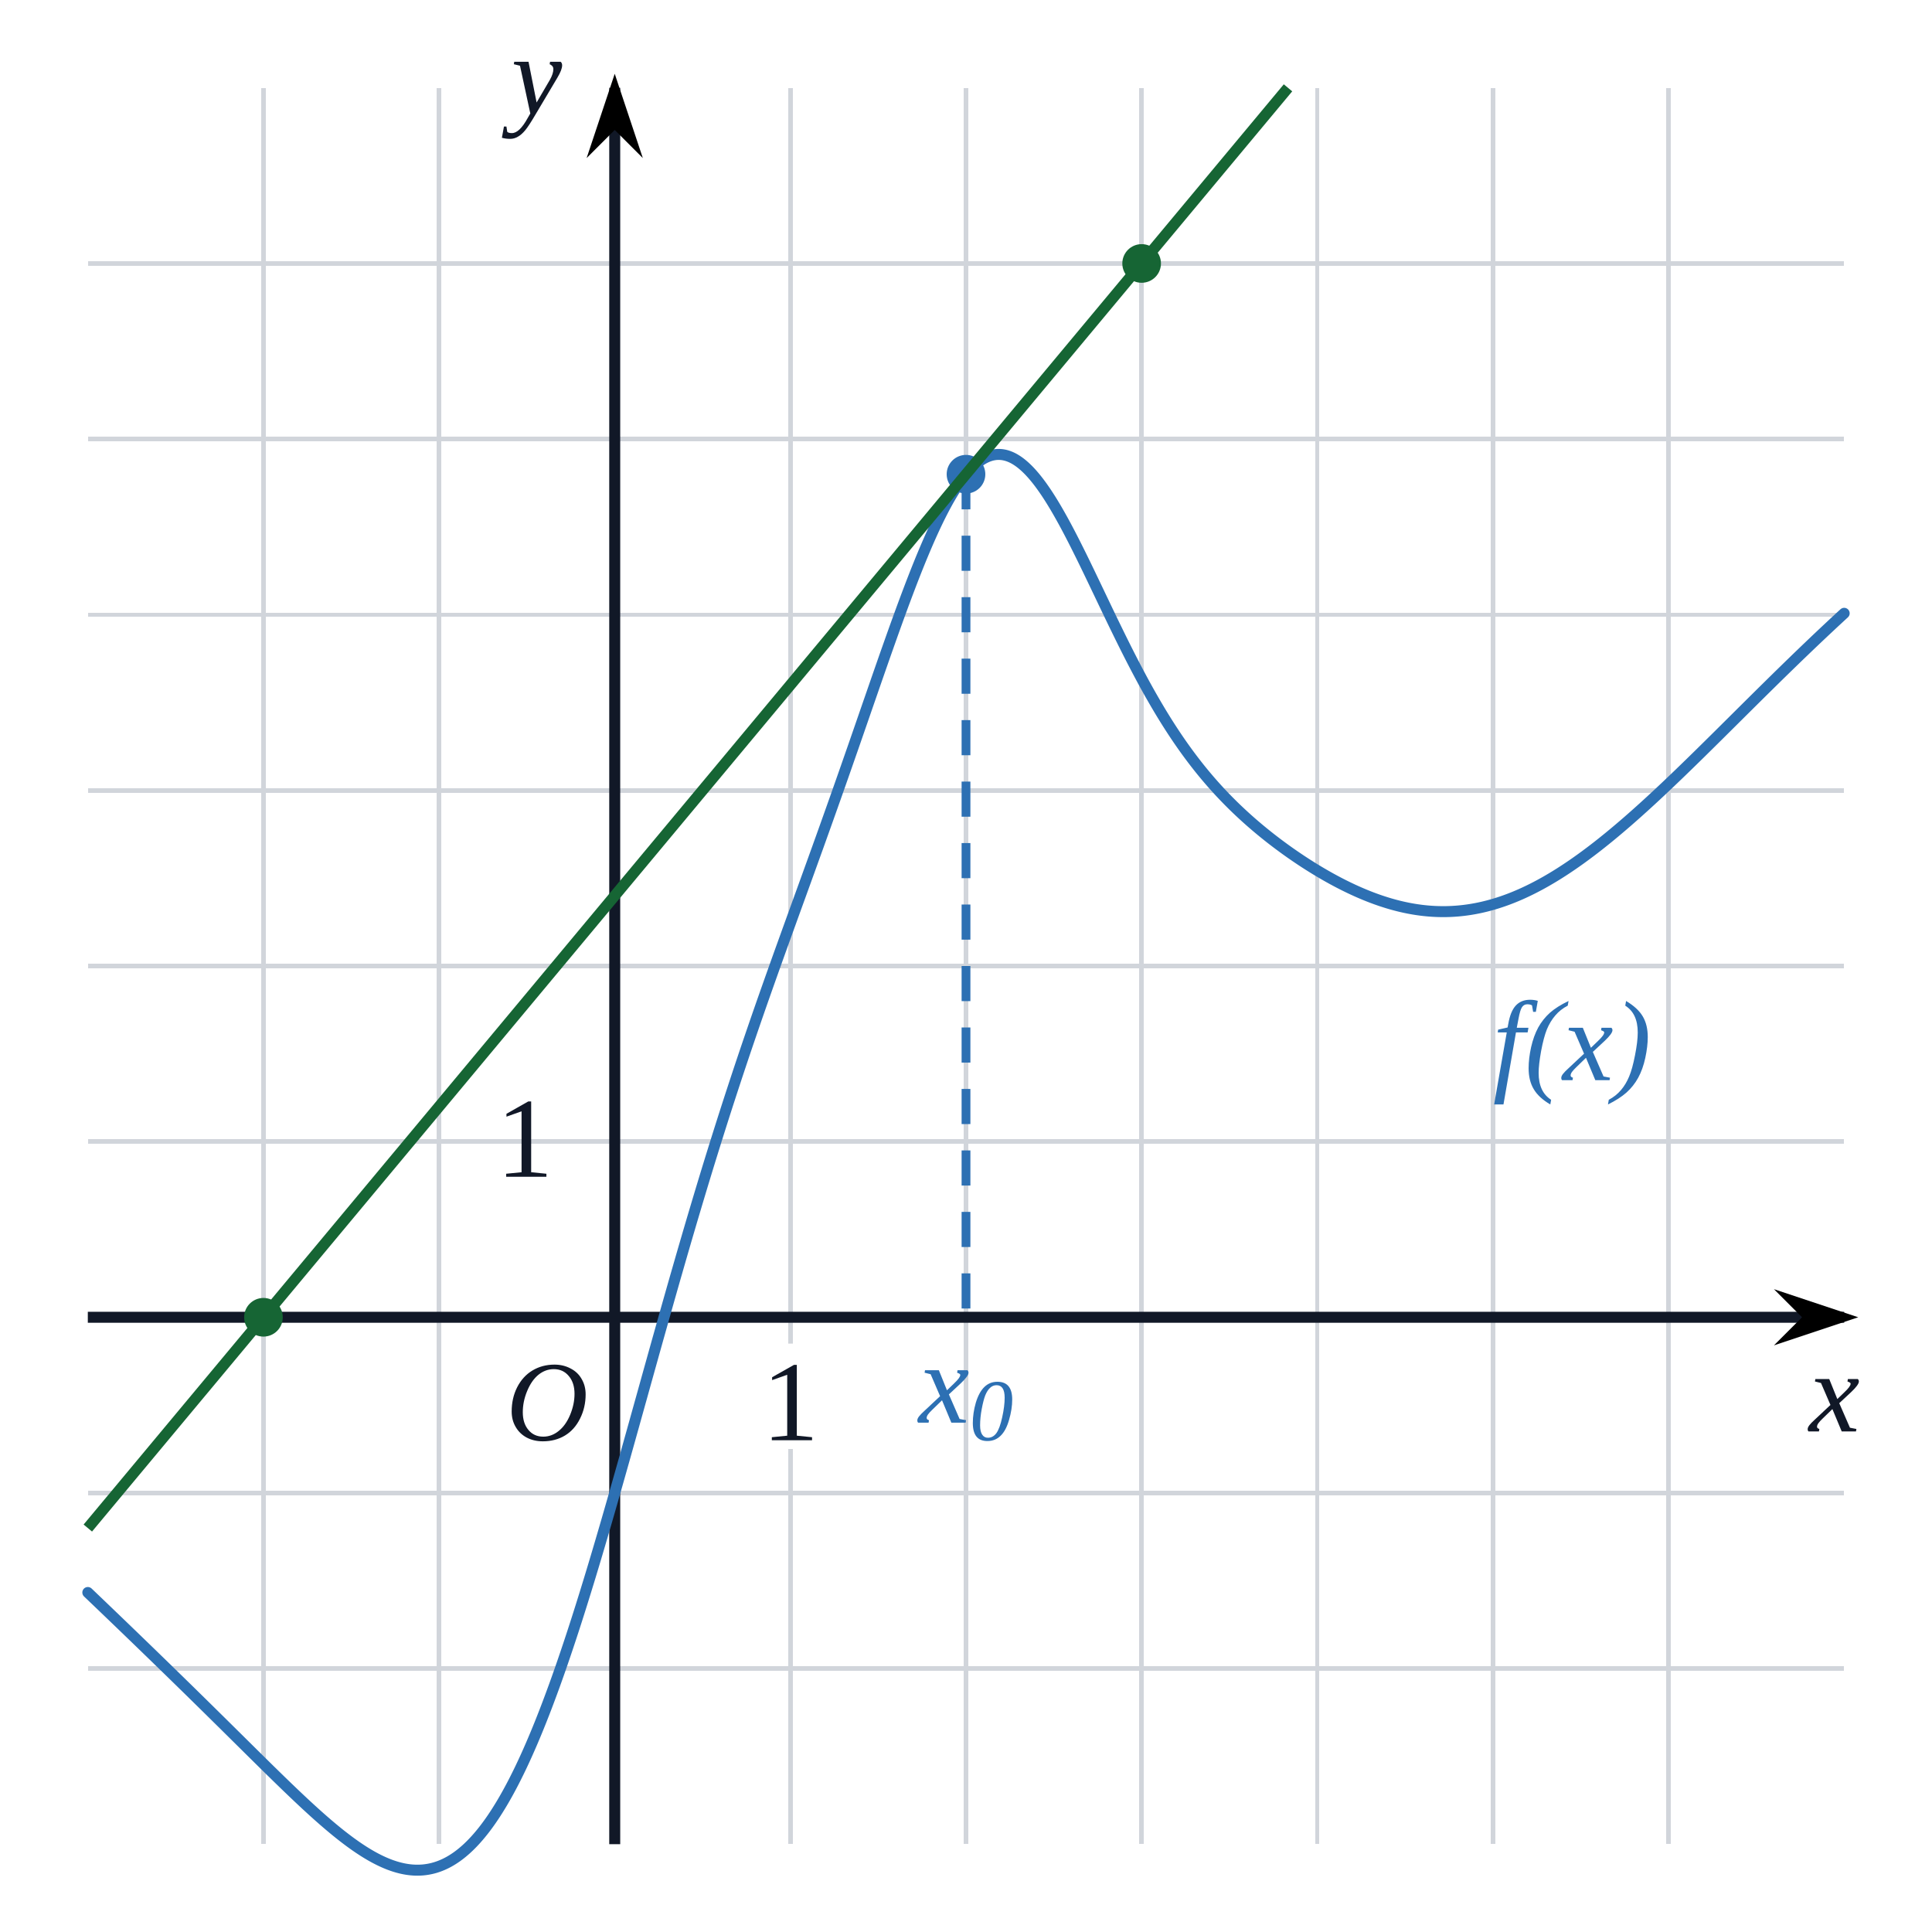
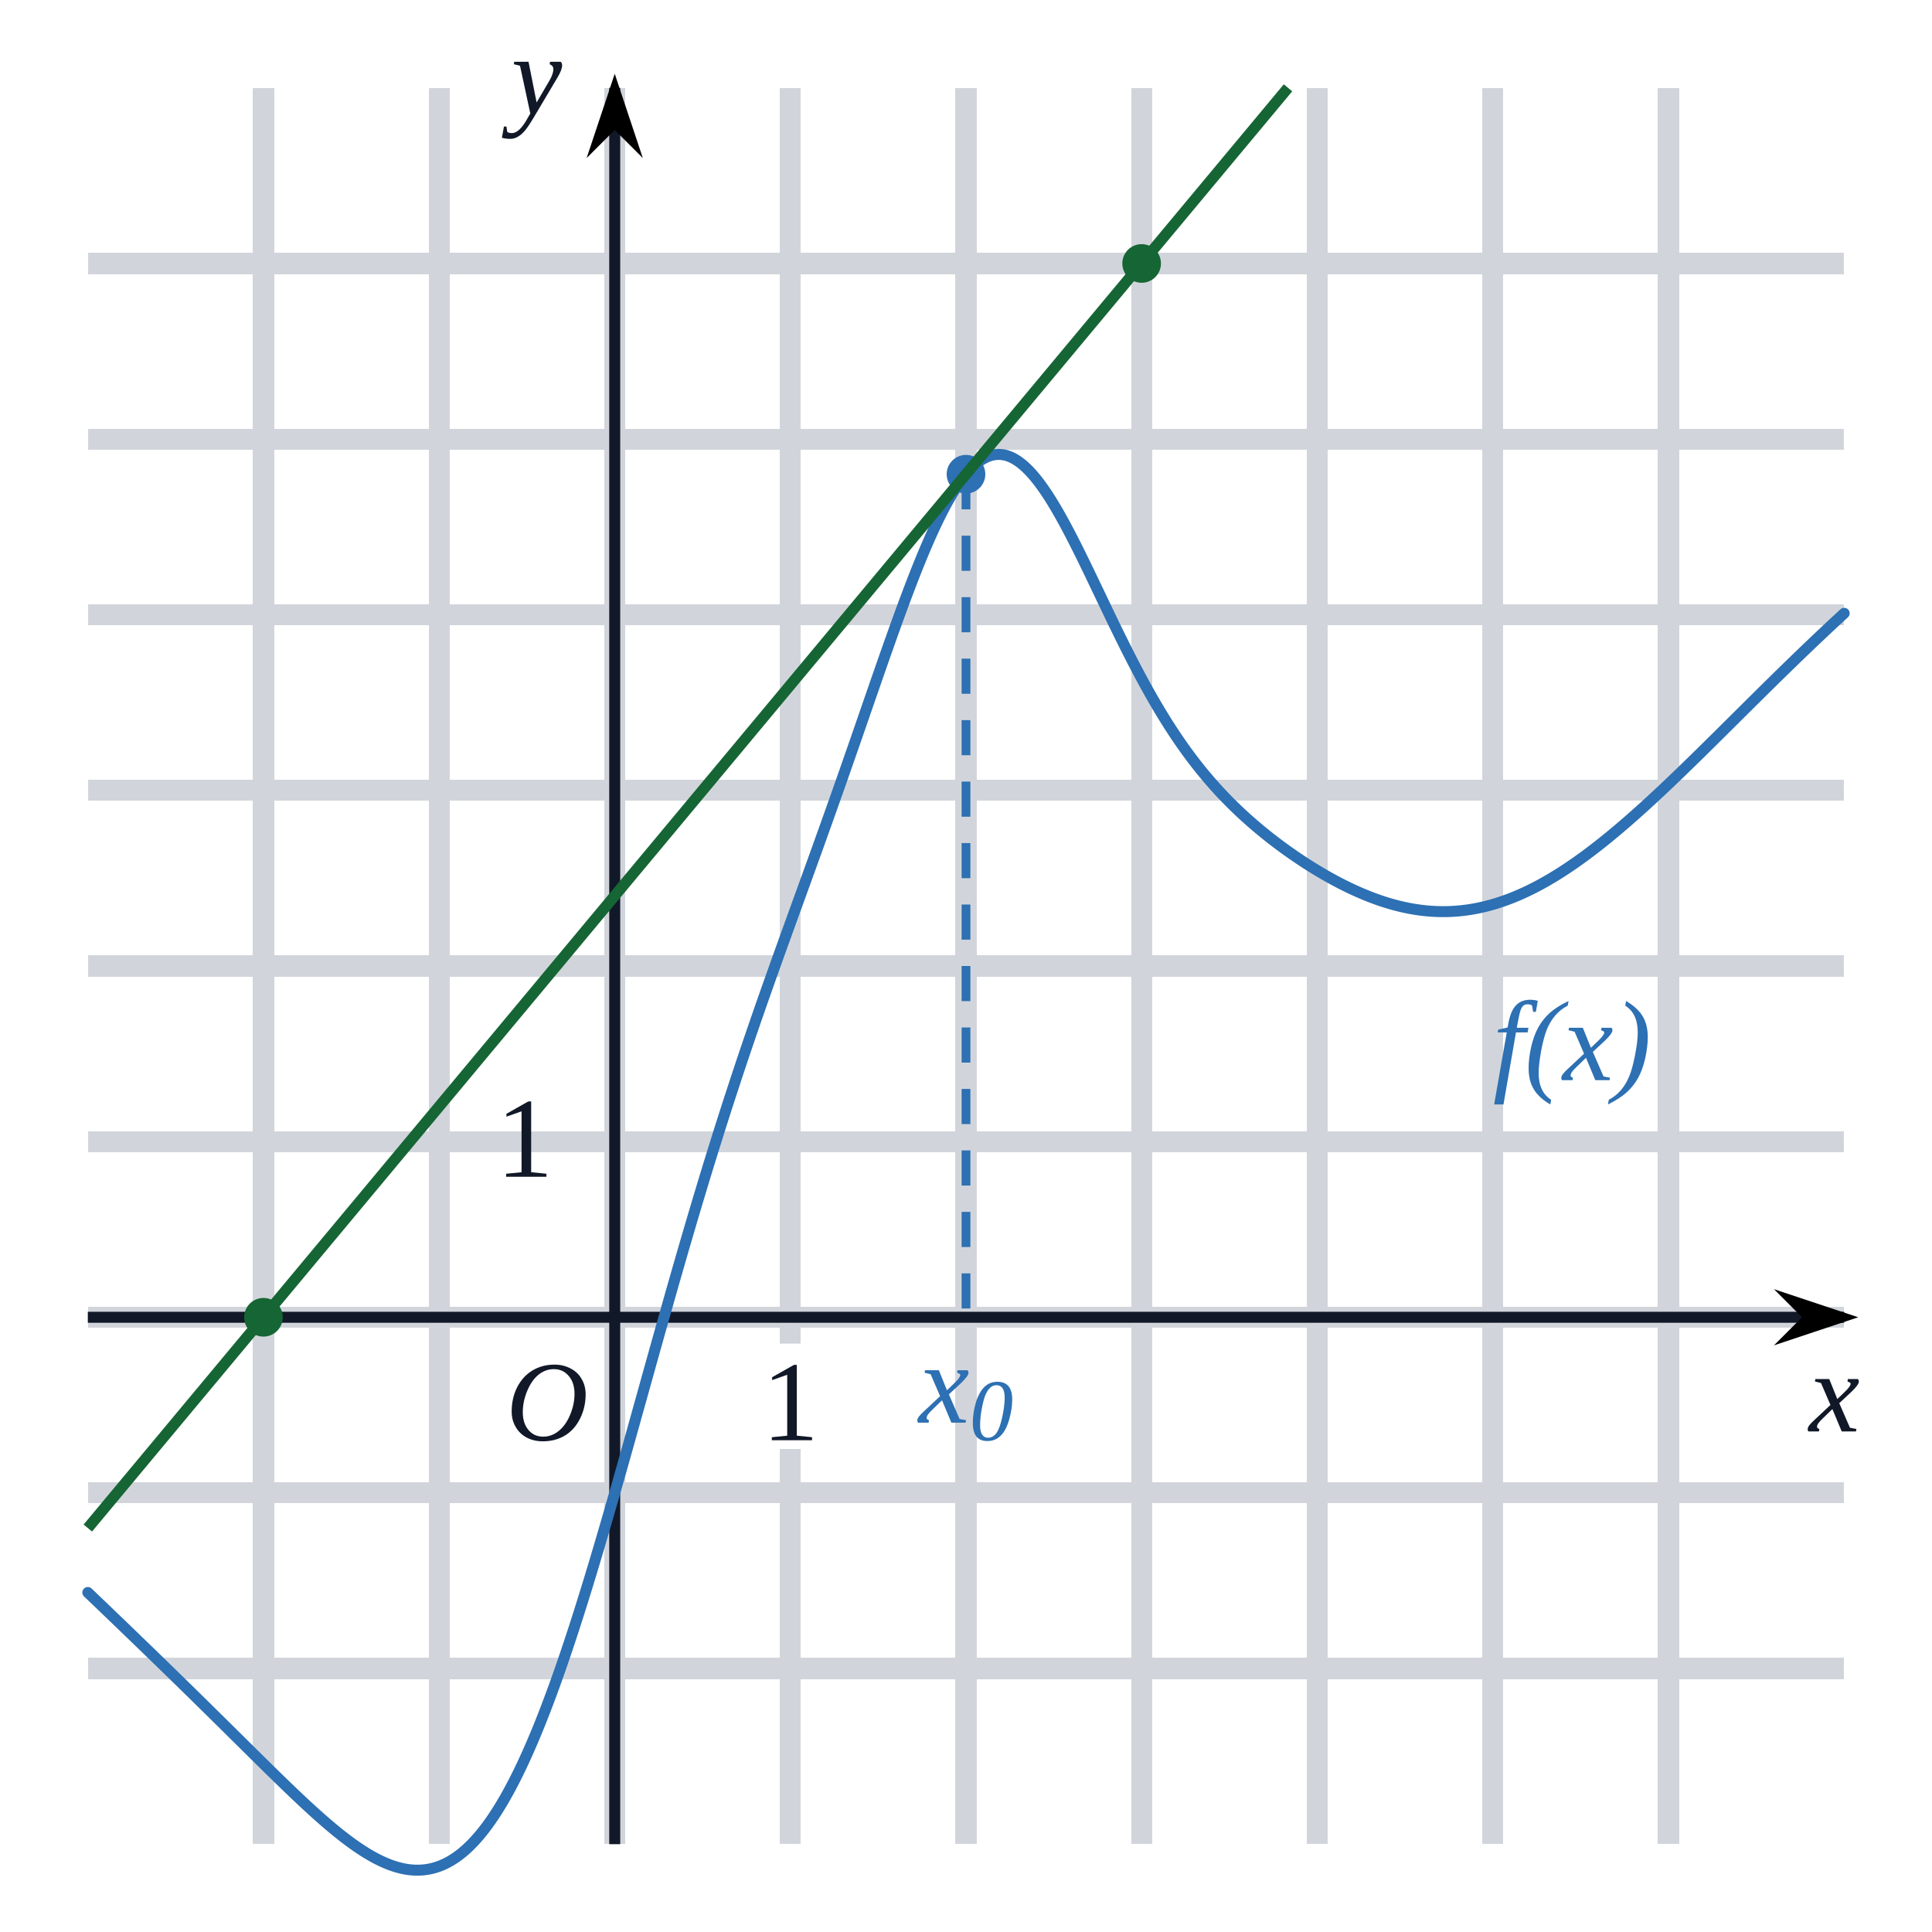
<svg xmlns="http://www.w3.org/2000/svg" width="220" height="220" viewBox="0 0 220 220">
  <rect x="0" y="0" width="220" height="220" fill="white" />
  <defs>
    <marker id="axis-arrow" viewBox="0 0 15 8" refX="13" refY="4" markerWidth="12" markerHeight="6.4" orient="auto" markerUnits="userSpaceOnUse">
      <path d="M 3 0 L 15 4 L 3 8 L 7 4 Z" fill="black" />
    </marker>
  </defs>
-   <g stroke="#d1d5db" stroke-width="0.5" shape-rendering="crispEdges">
+   <g stroke="#d1d5db" stroke-width="2.4" shape-rendering="crispEdges">
    <line x1="30" y1="10" x2="30" y2="210" />
    <line x1="50" y1="10" x2="50" y2="210" />
    <line x1="70" y1="10" x2="70" y2="210" />
    <line x1="90" y1="10" x2="90" y2="210" />
    <line x1="110" y1="10" x2="110" y2="210" />
    <line x1="130" y1="10" x2="130" y2="210" />
    <line x1="150" y1="10" x2="150" y2="210" />
    <line x1="170" y1="10" x2="170" y2="210" />
    <line x1="190" y1="10" x2="190" y2="210" />
    <line x1="10" y1="30" x2="210" y2="30" />
    <line x1="10" y1="50" x2="210" y2="50" />
    <line x1="10" y1="70" x2="210" y2="70" />
    <line x1="10" y1="90" x2="210" y2="90" />
    <line x1="10" y1="110" x2="210" y2="110" />
    <line x1="10" y1="130" x2="210" y2="130" />
    <line x1="10" y1="150" x2="210" y2="150" />
    <line x1="10" y1="170" x2="210" y2="170" />
    <line x1="10" y1="190" x2="210" y2="190" />
  </g>
  <g stroke="#111827" stroke-width="1.25">
    <line x1="10" y1="150" x2="210" y2="150" marker-end="url(#axis-arrow)" />
    <line x1="70" y1="210" x2="70" y2="10" marker-end="url(#axis-arrow)" />
  </g>
  <g font-family="sans-serif" font-size="11" fill="#111827">
    <text x="67" y="164" text-anchor="end" font-size="13" font-style="italic" font-family="Georgia, 'Times New Roman', serif">O</text>
    <rect x="87" y="153" width="7" height="12" fill="white" />
    <text x="90" y="164" text-anchor="middle" font-size="13" font-family="'Times New Roman', serif" font-weight="300">1</text>
    <text x="63" y="134" text-anchor="end" font-size="13" font-family="'Times New Roman', serif" font-weight="300">1</text>
    <text x="206" y="163" text-anchor="start" font-family="Georgia, 'Times New Roman', serif" font-style="italic" font-size="13">x</text>
    <text x="64" y="13" text-anchor="end" font-family="Georgia, 'Times New Roman', serif" font-style="italic" font-size="13">y</text>
  </g>
  <g stroke="#2d70b3" stroke-width="1.25" fill="none" stroke-linecap="round" stroke-linejoin="round">
    <path d="M 10.000 181.340 L 10.100 181.435 L 10.200 181.531 L 10.300 181.626 L 10.400 181.722 L 10.500 181.817 L 10.600 181.913 L 10.700 182.009 L 10.800 182.104 L 10.900 182.200 L 11.001 182.296 L 11.101 182.391 L 11.201 182.487 L 11.301 182.583 L 11.401 182.679 L 11.501 182.774 L 11.601 182.870 L 11.701 182.966 L 11.801 183.062 L 11.901 183.158 L 12.001 183.254 L 12.101 183.350 L 12.201 183.446 L 12.301 183.542 L 12.401 183.638 L 12.501 183.734 L 12.601 183.830 L 12.701 183.926 L 12.801 184.022 L 12.901 184.118 L 13.002 184.214 L 13.102 184.310 L 13.202 184.407 L 13.302 184.503 L 13.402 184.599 L 13.502 184.695 L 13.602 184.792 L 13.702 184.888 L 13.802 184.984 L 13.902 185.081 L 14.002 185.177 L 14.102 185.273 L 14.202 185.370 L 14.302 185.466 L 14.402 185.562 L 14.502 185.659 L 14.602 185.755 L 14.702 185.852 L 14.802 185.948 L 14.902 186.045 L 15.003 186.142 L 15.103 186.238 L 15.203 186.335 L 15.303 186.431 L 15.403 186.528 L 15.503 186.625 L 15.603 186.721 L 15.703 186.818 L 15.803 186.915 L 15.903 187.011 L 16.003 187.108 L 16.103 187.205 L 16.203 187.302 L 16.303 187.399 L 16.403 187.495 L 16.503 187.592 L 16.603 187.689 L 16.703 187.786 L 16.803 187.883 L 16.903 187.980 L 17.004 188.077 L 17.104 188.174 L 17.204 188.271 L 17.304 188.368 L 17.404 188.465 L 17.504 188.562 L 17.604 188.659 L 17.704 188.756 L 17.804 188.853 L 17.904 188.951 L 18.004 189.048 L 18.104 189.145 L 18.204 189.242 L 18.304 189.339 L 18.404 189.437 L 18.504 189.534 L 18.604 189.631 L 18.704 189.729 L 18.804 189.826 L 18.904 189.923 L 19.005 190.021 L 19.105 190.118 L 19.205 190.216 L 19.305 190.313 L 19.405 190.411 L 19.505 190.508 L 19.605 190.606 L 19.705 190.703 L 19.805 190.801 L 19.905 190.898 L 20.005 190.996 L 20.105 191.094 L 20.205 191.191 L 20.305 191.289 L 20.405 191.387 L 20.505 191.484 L 20.605 191.582 L 20.705 191.680 L 20.805 191.778 L 20.905 191.876 L 21.006 191.974 L 21.106 192.071 L 21.206 192.169 L 21.306 192.267 L 21.406 192.365 L 21.506 192.463 L 21.606 192.561 L 21.706 192.659 L 21.806 192.757 L 21.906 192.855 L 22.006 192.954 L 22.106 193.052 L 22.206 193.150 L 22.306 193.248 L 22.406 193.346 L 22.506 193.445 L 22.606 193.543 L 22.706 193.641 L 22.806 193.739 L 22.906 193.838 L 23.007 193.936 L 23.107 194.034 L 23.207 194.133 L 23.307 194.231 L 23.407 194.330 L 23.507 194.428 L 23.607 194.527 L 23.707 194.625 L 23.807 194.724 L 23.907 194.822 L 24.007 194.921 L 24.107 195.019 L 24.207 195.118 L 24.307 195.217 L 24.407 195.315 L 24.507 195.414 L 24.607 195.513 L 24.707 195.612 L 24.807 195.710 L 24.907 195.809 L 25.008 195.908 L 25.108 196.007 L 25.208 196.105 L 25.308 196.204 L 25.408 196.303 L 25.508 196.402 L 25.608 196.501 L 25.708 196.600 L 25.808 196.699 L 25.908 196.798 L 26.008 196.897 L 26.108 196.996 L 26.208 197.095 L 26.308 197.194 L 26.408 197.293 L 26.508 197.392 L 26.608 197.491 L 26.708 197.590 L 26.808 197.689 L 26.908 197.788 L 27.009 197.887 L 27.109 197.986 L 27.209 198.085 L 27.309 198.184 L 27.409 198.283 L 27.509 198.382 L 27.609 198.481 L 27.709 198.580 L 27.809 198.679 L 27.909 198.778 L 28.009 198.877 L 28.109 198.976 L 28.209 199.075 L 28.309 199.174 L 28.409 199.273 L 28.509 199.372 L 28.609 199.471 L 28.709 199.570 L 28.809 199.669 L 28.909 199.768 L 29.010 199.867 L 29.110 199.965 L 29.210 200.064 L 29.310 200.163 L 29.410 200.262 L 29.510 200.361 L 29.610 200.459 L 29.710 200.558 L 29.810 200.657 L 29.910 200.755 L 30.010 200.854 L 30.110 200.952 L 30.210 201.051 L 30.310 201.149 L 30.410 201.248 L 30.510 201.346 L 30.610 201.444 L 30.710 201.542 L 30.810 201.640 L 30.910 201.738 L 31.011 201.836 L 31.111 201.934 L 31.211 202.032 L 31.311 202.130 L 31.411 202.228 L 31.511 202.325 L 31.611 202.423 L 31.711 202.520 L 31.811 202.618 L 31.911 202.715 L 32.011 202.812 L 32.111 202.909 L 32.211 203.006 L 32.311 203.103 L 32.411 203.200 L 32.511 203.297 L 32.611 203.393 L 32.711 203.490 L 32.811 203.586 L 32.911 203.682 L 33.012 203.778 L 33.112 203.874 L 33.212 203.970 L 33.312 204.065 L 33.412 204.161 L 33.512 204.256 L 33.612 204.351 L 33.712 204.446 L 33.812 204.541 L 33.912 204.636 L 34.012 204.730 L 34.112 204.824 L 34.212 204.919 L 34.312 205.012 L 34.412 205.106 L 34.512 205.200 L 34.612 205.293 L 34.712 205.386 L 34.812 205.479 L 34.912 205.572 L 35.013 205.664 L 35.113 205.756 L 35.213 205.848 L 35.313 205.940 L 35.413 206.032 L 35.513 206.123 L 35.613 206.214 L 35.713 206.305 L 35.813 206.395 L 35.913 206.485 L 36.013 206.575 L 36.113 206.665 L 36.213 206.754 L 36.313 206.843 L 36.413 206.932 L 36.513 207.020 L 36.613 207.108 L 36.713 207.196 L 36.813 207.284 L 36.913 207.371 L 37.014 207.457 L 37.114 207.544 L 37.214 207.630 L 37.314 207.716 L 37.414 207.801 L 37.514 207.886 L 37.614 207.970 L 37.714 208.054 L 37.814 208.138 L 37.914 208.222 L 38.014 208.304 L 38.114 208.387 L 38.214 208.469 L 38.314 208.551 L 38.414 208.632 L 38.514 208.712 L 38.614 208.793 L 38.714 208.873 L 38.814 208.952 L 38.914 209.031 L 39.015 209.109 L 39.115 209.187 L 39.215 209.264 L 39.315 209.341 L 39.415 209.417 L 39.515 209.493 L 39.615 209.568 L 39.715 209.643 L 39.815 209.717 L 39.915 209.790 L 40.015 209.863 L 40.115 209.935 L 40.215 210.007 L 40.315 210.078 L 40.415 210.149 L 40.515 210.219 L 40.615 210.288 L 40.715 210.356 L 40.815 210.424 L 40.915 210.492 L 41.016 210.558 L 41.116 210.624 L 41.216 210.689 L 41.316 210.754 L 41.416 210.818 L 41.516 210.881 L 41.616 210.943 L 41.716 211.005 L 41.816 211.066 L 41.916 211.126 L 42.016 211.185 L 42.116 211.244 L 42.216 211.302 L 42.316 211.359 L 42.416 211.415 L 42.516 211.470 L 42.616 211.525 L 42.716 211.578 L 42.816 211.631 L 42.916 211.683 L 43.017 211.734 L 43.117 211.785 L 43.217 211.834 L 43.317 211.882 L 43.417 211.930 L 43.517 211.976 L 43.617 212.022 L 43.717 212.067 L 43.817 212.111 L 43.917 212.153 L 44.017 212.195 L 44.117 212.236 L 44.217 212.276 L 44.317 212.315 L 44.417 212.353 L 44.517 212.389 L 44.617 212.425 L 44.717 212.460 L 44.817 212.493 L 44.917 212.526 L 45.018 212.557 L 45.118 212.588 L 45.218 212.617 L 45.318 212.645 L 45.418 212.672 L 45.518 212.698 L 45.618 212.723 L 45.718 212.746 L 45.818 212.769 L 45.918 212.790 L 46.018 212.810 L 46.118 212.829 L 46.218 212.846 L 46.318 212.863 L 46.418 212.878 L 46.518 212.892 L 46.618 212.904 L 46.718 212.916 L 46.818 212.926 L 46.918 212.935 L 47.019 212.942 L 47.119 212.948 L 47.219 212.953 L 47.319 212.957 L 47.419 212.959 L 47.519 212.960 L 47.619 212.959 L 47.719 212.957 L 47.819 212.954 L 47.919 212.949 L 48.019 212.943 L 48.119 212.936 L 48.219 212.927 L 48.319 212.916 L 48.419 212.904 L 48.519 212.891 L 48.619 212.876 L 48.719 212.860 L 48.819 212.842 L 48.919 212.823 L 49.020 212.802 L 49.120 212.780 L 49.220 212.756 L 49.320 212.731 L 49.420 212.704 L 49.520 212.676 L 49.620 212.646 L 49.720 212.614 L 49.820 212.581 L 49.920 212.546 L 50.020 212.510 L 50.120 212.472 L 50.220 212.432 L 50.320 212.391 L 50.420 212.348 L 50.520 212.304 L 50.620 212.258 L 50.720 212.210 L 50.820 212.160 L 50.920 212.109 L 51.021 212.056 L 51.121 212.002 L 51.221 211.945 L 51.321 211.887 L 51.421 211.828 L 51.521 211.766 L 51.621 211.703 L 51.721 211.638 L 51.821 211.571 L 51.921 211.503 L 52.021 211.433 L 52.121 211.361 L 52.221 211.287 L 52.321 211.211 L 52.421 211.134 L 52.521 211.055 L 52.621 210.974 L 52.721 210.891 L 52.821 210.806 L 52.921 210.720 L 53.022 210.632 L 53.122 210.542 L 53.222 210.450 L 53.322 210.356 L 53.422 210.260 L 53.522 210.163 L 53.622 210.063 L 53.722 209.962 L 53.822 209.859 L 53.922 209.754 L 54.022 209.647 L 54.122 209.538 L 54.222 209.428 L 54.322 209.315 L 54.422 209.201 L 54.522 209.084 L 54.622 208.966 L 54.722 208.846 L 54.822 208.724 L 54.922 208.600 L 55.023 208.474 L 55.123 208.346 L 55.223 208.216 L 55.323 208.084 L 55.423 207.950 L 55.523 207.815 L 55.623 207.677 L 55.723 207.538 L 55.823 207.396 L 55.923 207.253 L 56.023 207.108 L 56.123 206.960 L 56.223 206.811 L 56.323 206.660 L 56.423 206.507 L 56.523 206.352 L 56.623 206.195 L 56.723 206.036 L 56.823 205.875 L 56.923 205.712 L 57.024 205.547 L 57.124 205.381 L 57.224 205.212 L 57.324 205.041 L 57.424 204.869 L 57.524 204.694 L 57.624 204.518 L 57.724 204.339 L 57.824 204.159 L 57.924 203.977 L 58.024 203.793 L 58.124 203.607 L 58.224 203.419 L 58.324 203.229 L 58.424 203.037 L 58.524 202.843 L 58.624 202.647 L 58.724 202.449 L 58.824 202.250 L 58.924 202.048 L 59.025 201.845 L 59.125 201.640 L 59.225 201.433 L 59.325 201.224 L 59.425 201.013 L 59.525 200.800 L 59.625 200.585 L 59.725 200.369 L 59.825 200.150 L 59.925 199.930 L 60.025 199.708 L 60.125 199.484 L 60.225 199.258 L 60.325 199.030 L 60.425 198.801 L 60.525 198.570 L 60.625 198.337 L 60.725 198.102 L 60.825 197.865 L 60.925 197.627 L 61.026 197.386 L 61.126 197.144 L 61.226 196.901 L 61.326 196.655 L 61.426 196.408 L 61.526 196.159 L 61.626 195.908 L 61.726 195.656 L 61.826 195.401 L 61.926 195.146 L 62.026 194.888 L 62.126 194.629 L 62.226 194.368 L 62.326 194.105 L 62.426 193.841 L 62.526 193.575 L 62.626 193.307 L 62.726 193.038 L 62.826 192.768 L 62.926 192.495 L 63.027 192.221 L 63.127 191.946 L 63.227 191.669 L 63.327 191.390 L 63.427 191.110 L 63.527 190.828 L 63.627 190.545 L 63.727 190.260 L 63.827 189.974 L 63.927 189.686 L 64.027 189.397 L 64.127 189.106 L 64.227 188.814 L 64.327 188.520 L 64.427 188.225 L 64.527 187.929 L 64.627 187.631 L 64.727 187.332 L 64.827 187.031 L 64.927 186.730 L 65.028 186.426 L 65.128 186.122 L 65.228 185.816 L 65.328 185.509 L 65.428 185.200 L 65.528 184.891 L 65.628 184.580 L 65.728 184.268 L 65.828 183.954 L 65.928 183.640 L 66.028 183.324 L 66.128 183.007 L 66.228 182.689 L 66.328 182.369 L 66.428 182.049 L 66.528 181.727 L 66.628 181.405 L 66.728 181.081 L 66.828 180.756 L 66.928 180.430 L 67.029 180.103 L 67.129 179.776 L 67.229 179.447 L 67.329 179.117 L 67.429 178.786 L 67.529 178.454 L 67.629 178.121 L 67.729 177.787 L 67.829 177.453 L 67.929 177.117 L 68.029 176.781 L 68.129 176.444 L 68.229 176.106 L 68.329 175.767 L 68.429 175.427 L 68.529 175.086 L 68.629 174.745 L 68.729 174.403 L 68.829 174.060 L 68.929 173.717 L 69.030 173.372 L 69.130 173.028 L 69.230 172.682 L 69.330 172.336 L 69.430 171.989 L 69.530 171.641 L 69.630 171.293 L 69.730 170.944 L 69.830 170.595 L 69.930 170.245 L 70.030 169.895 L 70.130 169.544 L 70.230 169.192 L 70.330 168.841 L 70.430 168.488 L 70.530 168.135 L 70.630 167.782 L 70.730 167.428 L 70.830 167.074 L 70.930 166.720 L 71.031 166.365 L 71.131 166.010 L 71.231 165.654 L 71.331 165.298 L 71.431 164.942 L 71.531 164.586 L 71.631 164.229 L 71.731 163.872 L 71.831 163.515 L 71.931 163.157 L 72.031 162.800 L 72.131 162.442 L 72.231 162.084 L 72.331 161.726 L 72.431 161.367 L 72.531 161.009 L 72.631 160.651 L 72.731 160.292 L 72.831 159.933 L 72.931 159.575 L 73.032 159.216 L 73.132 158.857 L 73.232 158.498 L 73.332 158.139 L 73.432 157.780 L 73.532 157.422 L 73.632 157.063 L 73.732 156.704 L 73.832 156.346 L 73.932 155.987 L 74.032 155.629 L 74.132 155.271 L 74.232 154.913 L 74.332 154.555 L 74.432 154.197 L 74.532 153.839 L 74.632 153.482 L 74.732 153.124 L 74.832 152.767 L 74.932 152.411 L 75.033 152.054 L 75.133 151.698 L 75.233 151.342 L 75.333 150.986 L 75.433 150.631 L 75.533 150.276 L 75.633 149.921 L 75.733 149.567 L 75.833 149.213 L 75.933 148.859 L 76.033 148.506 L 76.133 148.153 L 76.233 147.800 L 76.333 147.448 L 76.433 147.096 L 76.533 146.745 L 76.633 146.394 L 76.733 146.044 L 76.833 145.694 L 76.933 145.344 L 77.034 144.995 L 77.134 144.647 L 77.234 144.299 L 77.334 143.952 L 77.434 143.605 L 77.534 143.258 L 77.634 142.912 L 77.734 142.567 L 77.834 142.222 L 77.934 141.878 L 78.034 141.535 L 78.134 141.192 L 78.234 140.849 L 78.334 140.507 L 78.434 140.166 L 78.534 139.826 L 78.634 139.486 L 78.734 139.146 L 78.834 138.808 L 78.934 138.470 L 79.035 138.132 L 79.135 137.795 L 79.235 137.459 L 79.335 137.124 L 79.435 136.789 L 79.535 136.455 L 79.635 136.122 L 79.735 135.789 L 79.835 135.457 L 79.935 135.126 L 80.035 134.795 L 80.135 134.465 L 80.235 134.136 L 80.335 133.807 L 80.435 133.480 L 80.535 133.153 L 80.635 132.826 L 80.735 132.501 L 80.835 132.176 L 80.935 131.852 L 81.036 131.528 L 81.136 131.205 L 81.236 130.884 L 81.336 130.562 L 81.436 130.242 L 81.536 129.922 L 81.636 129.603 L 81.736 129.285 L 81.836 128.967 L 81.936 128.650 L 82.036 128.334 L 82.136 128.019 L 82.236 127.704 L 82.336 127.390 L 82.436 127.077 L 82.536 126.765 L 82.636 126.453 L 82.736 126.142 L 82.836 125.832 L 82.936 125.522 L 83.037 125.213 L 83.137 124.905 L 83.237 124.598 L 83.337 124.291 L 83.437 123.985 L 83.537 123.679 L 83.637 123.375 L 83.737 123.071 L 83.837 122.768 L 83.937 122.465 L 84.037 122.163 L 84.137 121.862 L 84.237 121.561 L 84.337 121.262 L 84.437 120.962 L 84.537 120.664 L 84.637 120.366 L 84.737 120.068 L 84.837 119.772 L 84.937 119.476 L 85.038 119.180 L 85.138 118.885 L 85.238 118.591 L 85.338 118.298 L 85.438 118.005 L 85.538 117.712 L 85.638 117.420 L 85.738 117.129 L 85.838 116.838 L 85.938 116.548 L 86.038 116.258 L 86.138 115.969 L 86.238 115.680 L 86.338 115.392 L 86.438 115.105 L 86.538 114.817 L 86.638 114.531 L 86.738 114.245 L 86.838 113.959 L 86.938 113.674 L 87.039 113.389 L 87.139 113.104 L 87.239 112.820 L 87.339 112.537 L 87.439 112.254 L 87.539 111.971 L 87.639 111.689 L 87.739 111.407 L 87.839 111.125 L 87.939 110.844 L 88.039 110.563 L 88.139 110.282 L 88.239 110.002 L 88.339 109.722 L 88.439 109.442 L 88.539 109.162 L 88.639 108.883 L 88.739 108.604 L 88.839 108.326 L 88.939 108.047 L 89.040 107.769 L 89.140 107.491 L 89.240 107.213 L 89.340 106.936 L 89.440 106.658 L 89.540 106.381 L 89.640 106.104 L 89.740 105.827 L 89.840 105.550 L 89.940 105.273 L 90.040 104.997 L 90.140 104.720 L 90.240 104.444 L 90.340 104.168 L 90.440 103.891 L 90.540 103.615 L 90.640 103.339 L 90.740 103.063 L 90.840 102.787 L 90.940 102.511 L 91.041 102.235 L 91.141 101.959 L 91.241 101.683 L 91.341 101.406 L 91.441 101.130 L 91.541 100.854 L 91.641 100.578 L 91.741 100.301 L 91.841 100.025 L 91.941 99.748 L 92.041 99.472 L 92.141 99.195 L 92.241 98.918 L 92.341 98.641 L 92.441 98.364 L 92.541 98.087 L 92.641 97.810 L 92.741 97.532 L 92.841 97.255 L 92.941 96.977 L 93.042 96.699 L 93.142 96.420 L 93.242 96.142 L 93.342 95.863 L 93.442 95.585 L 93.542 95.306 L 93.642 95.026 L 93.742 94.747 L 93.842 94.467 L 93.942 94.187 L 94.042 93.907 L 94.142 93.627 L 94.242 93.346 L 94.342 93.066 L 94.442 92.784 L 94.542 92.503 L 94.642 92.222 L 94.742 91.940 L 94.842 91.658 L 94.942 91.375 L 95.043 91.093 L 95.143 90.810 L 95.243 90.527 L 95.343 90.243 L 95.443 89.960 L 95.543 89.676 L 95.643 89.392 L 95.743 89.107 L 95.843 88.823 L 95.943 88.538 L 96.043 88.253 L 96.143 87.967 L 96.243 87.682 L 96.343 87.396 L 96.443 87.110 L 96.543 86.823 L 96.643 86.537 L 96.743 86.250 L 96.843 85.963 L 96.943 85.676 L 97.044 85.389 L 97.144 85.101 L 97.244 84.813 L 97.344 84.526 L 97.444 84.238 L 97.544 83.949 L 97.644 83.661 L 97.744 83.373 L 97.844 83.084 L 97.944 82.795 L 98.044 82.507 L 98.144 82.218 L 98.244 81.929 L 98.344 81.640 L 98.444 81.351 L 98.544 81.062 L 98.644 80.773 L 98.744 80.484 L 98.844 80.195 L 98.944 79.906 L 99.045 79.617 L 99.145 79.328 L 99.245 79.039 L 99.345 78.750 L 99.445 78.461 L 99.545 78.173 L 99.645 77.885 L 99.745 77.596 L 99.845 77.308 L 99.945 77.021 L 100.045 76.733 L 100.145 76.446 L 100.245 76.159 L 100.345 75.872 L 100.445 75.586 L 100.545 75.300 L 100.645 75.014 L 100.745 74.729 L 100.845 74.444 L 100.945 74.160 L 101.046 73.876 L 101.146 73.592 L 101.246 73.309 L 101.346 73.027 L 101.446 72.745 L 101.546 72.464 L 101.646 72.183 L 101.746 71.903 L 101.846 71.624 L 101.946 71.345 L 102.046 71.067 L 102.146 70.790 L 102.246 70.513 L 102.346 70.238 L 102.446 69.963 L 102.546 69.689 L 102.646 69.416 L 102.746 69.144 L 102.846 68.873 L 102.946 68.603 L 103.047 68.334 L 103.147 68.066 L 103.247 67.799 L 103.347 67.534 L 103.447 67.269 L 103.547 67.006 L 103.647 66.743 L 103.747 66.482 L 103.847 66.223 L 103.947 65.964 L 104.047 65.707 L 104.147 65.451 L 104.247 65.197 L 104.347 64.944 L 104.447 64.693 L 104.547 64.443 L 104.647 64.195 L 104.747 63.948 L 104.847 63.703 L 104.947 63.459 L 105.048 63.217 L 105.148 62.977 L 105.248 62.739 L 105.348 62.502 L 105.448 62.267 L 105.548 62.034 L 105.648 61.803 L 105.748 61.574 L 105.848 61.347 L 105.948 61.121 L 106.048 60.898 L 106.148 60.677 L 106.248 60.457 L 106.348 60.240 L 106.448 60.025 L 106.548 59.812 L 106.648 59.601 L 106.748 59.393 L 106.848 59.187 L 106.948 58.983 L 107.049 58.781 L 107.149 58.582 L 107.249 58.385 L 107.349 58.190 L 107.449 57.998 L 107.549 57.808 L 107.649 57.621 L 107.749 57.436 L 107.849 57.254 L 107.949 57.074 L 108.049 56.897 L 108.149 56.723 L 108.249 56.551 L 108.349 56.382 L 108.449 56.216 L 108.549 56.052 L 108.649 55.891 L 108.749 55.733 L 108.849 55.578 L 108.949 55.425 L 109.050 55.276 L 109.150 55.129 L 109.250 54.985 L 109.350 54.844 L 109.450 54.706 L 109.550 54.571 L 109.650 54.439 L 109.750 54.310 L 109.850 54.184 L 109.950 54.060 L 110.050 53.940 L 110.150 53.823 L 110.250 53.709 L 110.350 53.599 L 110.450 53.491 L 110.550 53.386 L 110.650 53.285 L 110.750 53.187 L 110.850 53.091 L 110.950 53.000 L 111.051 52.911 L 111.151 52.825 L 111.251 52.743 L 111.351 52.664 L 111.451 52.588 L 111.551 52.515 L 111.651 52.446 L 111.751 52.380 L 111.851 52.317 L 111.951 52.257 L 112.051 52.201 L 112.151 52.148 L 112.251 52.098 L 112.351 52.051 L 112.451 52.008 L 112.551 51.968 L 112.651 51.932 L 112.751 51.898 L 112.851 51.868 L 112.951 51.841 L 113.052 51.818 L 113.152 51.798 L 113.252 51.781 L 113.352 51.767 L 113.452 51.757 L 113.552 51.750 L 113.652 51.746 L 113.752 51.745 L 113.852 51.748 L 113.952 51.754 L 114.052 51.763 L 114.152 51.775 L 114.252 51.791 L 114.352 51.810 L 114.452 51.832 L 114.552 51.857 L 114.652 51.885 L 114.752 51.917 L 114.852 51.951 L 114.952 51.989 L 115.053 52.030 L 115.153 52.074 L 115.253 52.121 L 115.353 52.171 L 115.453 52.224 L 115.553 52.280 L 115.653 52.340 L 115.753 52.402 L 115.853 52.467 L 115.953 52.535 L 116.053 52.606 L 116.153 52.680 L 116.253 52.757 L 116.353 52.837 L 116.453 52.919 L 116.553 53.005 L 116.653 53.093 L 116.753 53.184 L 116.853 53.278 L 116.953 53.374 L 117.054 53.473 L 117.154 53.575 L 117.254 53.679 L 117.354 53.787 L 117.454 53.896 L 117.554 54.008 L 117.654 54.123 L 117.754 54.240 L 117.854 54.360 L 117.954 54.482 L 118.054 54.607 L 118.154 54.734 L 118.254 54.863 L 118.354 54.995 L 118.454 55.129 L 118.554 55.265 L 118.654 55.403 L 118.754 55.544 L 118.854 55.687 L 118.954 55.832 L 119.055 55.979 L 119.155 56.128 L 119.255 56.279 L 119.355 56.432 L 119.455 56.587 L 119.555 56.744 L 119.655 56.903 L 119.755 57.064 L 119.855 57.226 L 119.955 57.391 L 120.055 57.557 L 120.155 57.724 L 120.255 57.894 L 120.355 58.065 L 120.455 58.238 L 120.555 58.412 L 120.655 58.588 L 120.755 58.766 L 120.855 58.944 L 120.955 59.125 L 121.056 59.306 L 121.156 59.490 L 121.256 59.674 L 121.356 59.860 L 121.456 60.047 L 121.556 60.235 L 121.656 60.424 L 121.756 60.615 L 121.856 60.806 L 121.956 60.999 L 122.056 61.193 L 122.156 61.388 L 122.256 61.583 L 122.356 61.780 L 122.456 61.978 L 122.556 62.176 L 122.656 62.376 L 122.756 62.576 L 122.856 62.777 L 122.956 62.978 L 123.057 63.181 L 123.157 63.383 L 123.257 63.587 L 123.357 63.791 L 123.457 63.996 L 123.557 64.201 L 123.657 64.407 L 123.757 64.614 L 123.857 64.820 L 123.957 65.027 L 124.057 65.235 L 124.157 65.443 L 124.257 65.651 L 124.357 65.860 L 124.457 66.068 L 124.557 66.277 L 124.657 66.486 L 124.757 66.696 L 124.857 66.905 L 124.957 67.115 L 125.058 67.324 L 125.158 67.534 L 125.258 67.744 L 125.358 67.953 L 125.458 68.163 L 125.558 68.372 L 125.658 68.582 L 125.758 68.791 L 125.858 69.001 L 125.958 69.210 L 126.058 69.419 L 126.158 69.627 L 126.258 69.836 L 126.358 70.044 L 126.458 70.252 L 126.558 70.459 L 126.658 70.667 L 126.758 70.874 L 126.858 71.080 L 126.958 71.286 L 127.059 71.492 L 127.159 71.697 L 127.259 71.902 L 127.359 72.107 L 127.459 72.310 L 127.559 72.514 L 127.659 72.717 L 127.759 72.919 L 127.859 73.121 L 127.959 73.322 L 128.059 73.522 L 128.159 73.722 L 128.259 73.922 L 128.359 74.120 L 128.459 74.318 L 128.559 74.516 L 128.659 74.712 L 128.759 74.908 L 128.859 75.103 L 128.959 75.298 L 129.060 75.491 L 129.160 75.684 L 129.260 75.877 L 129.360 76.068 L 129.460 76.259 L 129.560 76.448 L 129.660 76.637 L 129.760 76.826 L 129.860 77.013 L 129.960 77.199 L 130.060 77.385 L 130.160 77.570 L 130.260 77.754 L 130.360 77.937 L 130.460 78.119 L 130.560 78.300 L 130.660 78.480 L 130.760 78.660 L 130.860 78.838 L 130.960 79.016 L 131.061 79.193 L 131.161 79.368 L 131.261 79.543 L 131.361 79.717 L 131.461 79.890 L 131.561 80.062 L 131.661 80.233 L 131.761 80.403 L 131.861 80.572 L 131.961 80.741 L 132.061 80.908 L 132.161 81.074 L 132.261 81.240 L 132.361 81.404 L 132.461 81.567 L 132.561 81.730 L 132.661 81.891 L 132.761 82.052 L 132.861 82.211 L 132.961 82.370 L 133.062 82.527 L 133.162 82.684 L 133.262 82.840 L 133.362 82.994 L 133.462 83.148 L 133.562 83.301 L 133.662 83.453 L 133.762 83.604 L 133.862 83.754 L 133.962 83.903 L 134.062 84.051 L 134.162 84.198 L 134.262 84.344 L 134.362 84.489 L 134.462 84.633 L 134.562 84.777 L 134.662 84.919 L 134.762 85.061 L 134.862 85.201 L 134.962 85.341 L 135.063 85.480 L 135.163 85.618 L 135.263 85.754 L 135.363 85.891 L 135.463 86.026 L 135.563 86.160 L 135.663 86.293 L 135.763 86.426 L 135.863 86.557 L 135.963 86.688 L 136.063 86.818 L 136.163 86.947 L 136.263 87.075 L 136.363 87.203 L 136.463 87.329 L 136.563 87.455 L 136.663 87.580 L 136.763 87.704 L 136.863 87.827 L 136.963 87.949 L 137.064 88.071 L 137.164 88.192 L 137.264 88.312 L 137.364 88.431 L 137.464 88.549 L 137.564 88.667 L 137.664 88.784 L 137.764 88.900 L 137.864 89.016 L 137.964 89.130 L 138.064 89.244 L 138.164 89.357 L 138.264 89.470 L 138.364 89.582 L 138.464 89.693 L 138.564 89.803 L 138.664 89.913 L 138.764 90.022 L 138.864 90.130 L 138.964 90.238 L 139.065 90.345 L 139.165 90.451 L 139.265 90.556 L 139.365 90.661 L 139.465 90.766 L 139.565 90.869 L 139.665 90.972 L 139.765 91.075 L 139.865 91.177 L 139.965 91.278 L 140.065 91.378 L 140.165 91.478 L 140.265 91.578 L 140.365 91.677 L 140.465 91.775 L 140.565 91.872 L 140.665 91.970 L 140.765 92.066 L 140.865 92.162 L 140.965 92.257 L 141.066 92.352 L 141.166 92.447 L 141.266 92.540 L 141.366 92.634 L 141.466 92.726 L 141.566 92.818 L 141.666 92.910 L 141.766 93.001 L 141.866 93.092 L 141.966 93.182 L 142.066 93.272 L 142.166 93.361 L 142.266 93.450 L 142.366 93.538 L 142.466 93.626 L 142.566 93.713 L 142.666 93.800 L 142.766 93.886 L 142.866 93.972 L 142.966 94.058 L 143.067 94.143 L 143.167 94.228 L 143.267 94.312 L 143.367 94.396 L 143.467 94.479 L 143.567 94.562 L 143.667 94.644 L 143.767 94.726 L 143.867 94.808 L 143.967 94.889 L 144.067 94.970 L 144.167 95.050 L 144.267 95.130 L 144.367 95.210 L 144.467 95.289 L 144.567 95.368 L 144.667 95.447 L 144.767 95.525 L 144.867 95.602 L 144.967 95.680 L 145.068 95.757 L 145.168 95.833 L 145.268 95.910 L 145.368 95.986 L 145.468 96.061 L 145.568 96.136 L 145.668 96.211 L 145.768 96.285 L 145.868 96.359 L 145.968 96.433 L 146.068 96.507 L 146.168 96.580 L 146.268 96.652 L 146.368 96.725 L 146.468 96.797 L 146.568 96.868 L 146.668 96.940 L 146.768 97.011 L 146.868 97.081 L 146.968 97.152 L 147.069 97.222 L 147.169 97.291 L 147.269 97.360 L 147.369 97.429 L 147.469 97.498 L 147.569 97.566 L 147.669 97.634 L 147.769 97.702 L 147.869 97.769 L 147.969 97.836 L 148.069 97.903 L 148.169 97.970 L 148.269 98.036 L 148.369 98.101 L 148.469 98.167 L 148.569 98.232 L 148.669 98.297 L 148.769 98.361 L 148.869 98.425 L 148.969 98.489 L 149.070 98.552 L 149.170 98.616 L 149.270 98.678 L 149.370 98.741 L 149.470 98.803 L 149.570 98.865 L 149.670 98.927 L 149.770 98.988 L 149.870 99.049 L 149.970 99.109 L 150.070 99.170 L 150.170 99.230 L 150.270 99.289 L 150.370 99.348 L 150.470 99.407 L 150.570 99.466 L 150.670 99.524 L 150.770 99.582 L 150.870 99.640 L 150.970 99.697 L 151.071 99.754 L 151.171 99.811 L 151.271 99.867 L 151.371 99.923 L 151.471 99.979 L 151.571 100.034 L 151.671 100.089 L 151.771 100.144 L 151.871 100.198 L 151.971 100.252 L 152.071 100.306 L 152.171 100.359 L 152.271 100.412 L 152.371 100.465 L 152.471 100.517 L 152.571 100.569 L 152.671 100.620 L 152.771 100.671 L 152.871 100.722 L 152.971 100.773 L 153.072 100.823 L 153.172 100.873 L 153.272 100.922 L 153.372 100.971 L 153.472 101.020 L 153.572 101.068 L 153.672 101.116 L 153.772 101.164 L 153.872 101.211 L 153.972 101.258 L 154.072 101.305 L 154.172 101.351 L 154.272 101.396 L 154.372 101.442 L 154.472 101.487 L 154.572 101.531 L 154.672 101.576 L 154.772 101.620 L 154.872 101.663 L 154.972 101.706 L 155.073 101.749 L 155.173 101.791 L 155.273 101.833 L 155.373 101.875 L 155.473 101.916 L 155.573 101.957 L 155.673 101.997 L 155.773 102.037 L 155.873 102.077 L 155.973 102.116 L 156.073 102.155 L 156.173 102.193 L 156.273 102.231 L 156.373 102.268 L 156.473 102.306 L 156.573 102.342 L 156.673 102.379 L 156.773 102.414 L 156.873 102.450 L 156.973 102.485 L 157.074 102.520 L 157.174 102.554 L 157.274 102.588 L 157.374 102.621 L 157.474 102.654 L 157.574 102.686 L 157.674 102.718 L 157.774 102.750 L 157.874 102.781 L 157.974 102.812 L 158.074 102.842 L 158.174 102.872 L 158.274 102.902 L 158.374 102.931 L 158.474 102.959 L 158.574 102.987 L 158.674 103.015 L 158.774 103.042 L 158.874 103.069 L 158.974 103.095 L 159.075 103.121 L 159.175 103.147 L 159.275 103.172 L 159.375 103.196 L 159.475 103.220 L 159.575 103.244 L 159.675 103.267 L 159.775 103.289 L 159.875 103.312 L 159.975 103.333 L 160.075 103.355 L 160.175 103.375 L 160.275 103.396 L 160.375 103.416 L 160.475 103.435 L 160.575 103.454 L 160.675 103.472 L 160.775 103.490 L 160.875 103.508 L 160.975 103.525 L 161.076 103.541 L 161.176 103.557 L 161.276 103.573 L 161.376 103.588 L 161.476 103.602 L 161.576 103.616 L 161.676 103.630 L 161.776 103.643 L 161.876 103.656 L 161.976 103.668 L 162.076 103.679 L 162.176 103.690 L 162.276 103.701 L 162.376 103.711 L 162.476 103.721 L 162.576 103.730 L 162.676 103.739 L 162.776 103.747 L 162.876 103.754 L 162.976 103.761 L 163.077 103.768 L 163.177 103.774 L 163.277 103.780 L 163.377 103.785 L 163.477 103.790 L 163.577 103.794 L 163.677 103.797 L 163.777 103.801 L 163.877 103.803 L 163.977 103.805 L 164.077 103.807 L 164.177 103.808 L 164.277 103.808 L 164.377 103.809 L 164.477 103.808 L 164.577 103.807 L 164.677 103.806 L 164.777 103.804 L 164.877 103.801 L 164.977 103.798 L 165.078 103.795 L 165.178 103.791 L 165.278 103.786 L 165.378 103.781 L 165.478 103.775 L 165.578 103.769 L 165.678 103.763 L 165.778 103.756 L 165.878 103.748 L 165.978 103.740 L 166.078 103.731 L 166.178 103.722 L 166.278 103.712 L 166.378 103.702 L 166.478 103.691 L 166.578 103.680 L 166.678 103.668 L 166.778 103.656 L 166.878 103.643 L 166.978 103.630 L 167.079 103.616 L 167.179 103.602 L 167.279 103.587 L 167.379 103.572 L 167.479 103.556 L 167.579 103.539 L 167.679 103.522 L 167.779 103.505 L 167.879 103.487 L 167.979 103.469 L 168.079 103.450 L 168.179 103.430 L 168.279 103.410 L 168.379 103.390 L 168.479 103.369 L 168.579 103.347 L 168.679 103.325 L 168.779 103.303 L 168.879 103.280 L 168.979 103.256 L 169.080 103.232 L 169.180 103.207 L 169.280 103.182 L 169.380 103.157 L 169.480 103.131 L 169.580 103.104 L 169.680 103.077 L 169.780 103.049 L 169.880 103.021 L 169.980 102.993 L 170.080 102.964 L 170.180 102.934 L 170.280 102.904 L 170.380 102.873 L 170.480 102.842 L 170.580 102.810 L 170.680 102.778 L 170.780 102.746 L 170.880 102.713 L 170.980 102.679 L 171.081 102.645 L 171.181 102.610 L 171.281 102.575 L 171.381 102.540 L 171.481 102.504 L 171.581 102.467 L 171.681 102.430 L 171.781 102.393 L 171.881 102.355 L 171.981 102.316 L 172.081 102.278 L 172.181 102.238 L 172.281 102.198 L 172.381 102.158 L 172.481 102.117 L 172.581 102.076 L 172.681 102.034 L 172.781 101.992 L 172.881 101.949 L 172.981 101.906 L 173.082 101.862 L 173.182 101.818 L 173.282 101.773 L 173.382 101.728 L 173.482 101.683 L 173.582 101.637 L 173.682 101.590 L 173.782 101.543 L 173.882 101.496 L 173.982 101.448 L 174.082 101.400 L 174.182 101.351 L 174.282 101.302 L 174.382 101.252 L 174.482 101.202 L 174.582 101.152 L 174.682 101.101 L 174.782 101.049 L 174.882 100.998 L 174.982 100.945 L 175.083 100.892 L 175.183 100.839 L 175.283 100.786 L 175.383 100.732 L 175.483 100.677 L 175.583 100.622 L 175.683 100.567 L 175.783 100.511 L 175.883 100.455 L 175.983 100.399 L 176.083 100.342 L 176.183 100.284 L 176.283 100.226 L 176.383 100.168 L 176.483 100.109 L 176.583 100.050 L 176.683 99.991 L 176.783 99.931 L 176.883 99.871 L 176.983 99.810 L 177.084 99.749 L 177.184 99.687 L 177.284 99.626 L 177.384 99.563 L 177.484 99.501 L 177.584 99.438 L 177.684 99.374 L 177.784 99.310 L 177.884 99.246 L 177.984 99.181 L 178.084 99.116 L 178.184 99.051 L 178.284 98.985 L 178.384 98.919 L 178.484 98.853 L 178.584 98.786 L 178.684 98.719 L 178.784 98.651 L 178.884 98.583 L 178.984 98.515 L 179.085 98.446 L 179.185 98.377 L 179.285 98.307 L 179.385 98.238 L 179.485 98.168 L 179.585 98.097 L 179.685 98.026 L 179.785 97.955 L 179.885 97.884 L 179.985 97.812 L 180.085 97.740 L 180.185 97.667 L 180.285 97.594 L 180.385 97.521 L 180.485 97.448 L 180.585 97.374 L 180.685 97.299 L 180.785 97.225 L 180.885 97.150 L 180.985 97.075 L 181.086 97.000 L 181.186 96.924 L 181.286 96.848 L 181.386 96.771 L 181.486 96.695 L 181.586 96.618 L 181.686 96.540 L 181.786 96.463 L 181.886 96.385 L 181.986 96.307 L 182.086 96.228 L 182.186 96.149 L 182.286 96.070 L 182.386 95.991 L 182.486 95.911 L 182.586 95.831 L 182.686 95.751 L 182.786 95.670 L 182.886 95.590 L 182.986 95.508 L 183.087 95.427 L 183.187 95.346 L 183.287 95.264 L 183.387 95.181 L 183.487 95.099 L 183.587 95.016 L 183.687 94.933 L 183.787 94.850 L 183.887 94.767 L 183.987 94.683 L 184.087 94.599 L 184.187 94.515 L 184.287 94.430 L 184.387 94.346 L 184.487 94.261 L 184.587 94.176 L 184.687 94.090 L 184.787 94.005 L 184.887 93.919 L 184.987 93.833 L 185.088 93.746 L 185.188 93.660 L 185.288 93.573 L 185.388 93.486 L 185.488 93.399 L 185.588 93.311 L 185.688 93.224 L 185.788 93.136 L 185.888 93.048 L 185.988 92.959 L 186.088 92.871 L 186.188 92.782 L 186.288 92.693 L 186.388 92.604 L 186.488 92.515 L 186.588 92.425 L 186.688 92.335 L 186.788 92.246 L 186.888 92.155 L 186.988 92.065 L 187.089 91.975 L 187.189 91.884 L 187.289 91.793 L 187.389 91.702 L 187.489 91.611 L 187.589 91.520 L 187.689 91.428 L 187.789 91.336 L 187.889 91.245 L 187.989 91.153 L 188.089 91.060 L 188.189 90.968 L 188.289 90.875 L 188.389 90.783 L 188.489 90.690 L 188.589 90.597 L 188.689 90.504 L 188.789 90.410 L 188.889 90.317 L 188.989 90.223 L 189.090 90.130 L 189.190 90.036 L 189.290 89.942 L 189.390 89.848 L 189.490 89.753 L 189.590 89.659 L 189.690 89.564 L 189.790 89.470 L 189.890 89.375 L 189.990 89.280 L 190.090 89.185 L 190.190 89.090 L 190.290 88.994 L 190.390 88.899 L 190.490 88.803 L 190.590 88.708 L 190.690 88.612 L 190.790 88.516 L 190.890 88.420 L 190.990 88.324 L 191.091 88.228 L 191.191 88.131 L 191.291 88.035 L 191.391 87.938 L 191.491 87.842 L 191.591 87.745 L 191.691 87.648 L 191.791 87.551 L 191.891 87.454 L 191.991 87.357 L 192.091 87.260 L 192.191 87.163 L 192.291 87.066 L 192.391 86.968 L 192.491 86.871 L 192.591 86.773 L 192.691 86.675 L 192.791 86.578 L 192.891 86.480 L 192.991 86.382 L 193.092 86.284 L 193.192 86.186 L 193.292 86.088 L 193.392 85.990 L 193.492 85.892 L 193.592 85.794 L 193.692 85.695 L 193.792 85.597 L 193.892 85.498 L 193.992 85.400 L 194.092 85.301 L 194.192 85.203 L 194.292 85.104 L 194.392 85.005 L 194.492 84.907 L 194.592 84.808 L 194.692 84.709 L 194.792 84.610 L 194.892 84.511 L 194.992 84.412 L 195.093 84.313 L 195.193 84.214 L 195.293 84.115 L 195.393 84.016 L 195.493 83.917 L 195.593 83.818 L 195.693 83.719 L 195.793 83.620 L 195.893 83.521 L 195.993 83.421 L 196.093 83.322 L 196.193 83.223 L 196.293 83.123 L 196.393 83.024 L 196.493 82.925 L 196.593 82.825 L 196.693 82.726 L 196.793 82.627 L 196.893 82.527 L 196.993 82.428 L 197.094 82.328 L 197.194 82.229 L 197.294 82.130 L 197.394 82.030 L 197.494 81.931 L 197.594 81.831 L 197.694 81.732 L 197.794 81.633 L 197.894 81.533 L 197.994 81.434 L 198.094 81.334 L 198.194 81.235 L 198.294 81.135 L 198.394 81.036 L 198.494 80.937 L 198.594 80.837 L 198.694 80.738 L 198.794 80.639 L 198.894 80.539 L 198.994 80.440 L 199.095 80.341 L 199.195 80.241 L 199.295 80.142 L 199.395 80.043 L 199.495 79.944 L 199.595 79.845 L 199.695 79.745 L 199.795 79.646 L 199.895 79.547 L 199.995 79.448 L 200.095 79.349 L 200.195 79.250 L 200.295 79.151 L 200.395 79.052 L 200.495 78.953 L 200.595 78.854 L 200.695 78.755 L 200.795 78.657 L 200.895 78.558 L 200.995 78.459 L 201.096 78.360 L 201.196 78.262 L 201.296 78.163 L 201.396 78.065 L 201.496 77.966 L 201.596 77.868 L 201.696 77.769 L 201.796 77.671 L 201.896 77.572 L 201.996 77.474 L 202.096 77.376 L 202.196 77.278 L 202.296 77.179 L 202.396 77.081 L 202.496 76.983 L 202.596 76.885 L 202.696 76.787 L 202.796 76.690 L 202.896 76.592 L 202.996 76.494 L 203.097 76.396 L 203.197 76.299 L 203.297 76.201 L 203.397 76.103 L 203.497 76.006 L 203.597 75.909 L 203.697 75.811 L 203.797 75.714 L 203.897 75.617 L 203.997 75.520 L 204.097 75.423 L 204.197 75.326 L 204.297 75.229 L 204.397 75.132 L 204.497 75.035 L 204.597 74.938 L 204.697 74.842 L 204.797 74.745 L 204.897 74.648 L 204.997 74.552 L 205.098 74.456 L 205.198 74.359 L 205.298 74.263 L 205.398 74.167 L 205.498 74.071 L 205.598 73.975 L 205.698 73.879 L 205.798 73.783 L 205.898 73.688 L 205.998 73.592 L 206.098 73.496 L 206.198 73.401 L 206.298 73.305 L 206.398 73.210 L 206.498 73.115 L 206.598 73.020 L 206.698 72.924 L 206.798 72.829 L 206.898 72.735 L 206.998 72.640 L 207.099 72.545 L 207.199 72.450 L 207.299 72.356 L 207.399 72.261 L 207.499 72.167 L 207.599 72.073 L 207.699 71.978 L 207.799 71.884 L 207.899 71.790 L 207.999 71.696 L 208.099 71.603 L 208.199 71.509 L 208.299 71.415 L 208.399 71.322 L 208.499 71.228 L 208.599 71.135 L 208.699 71.041 L 208.799 70.948 L 208.899 70.855 L 208.999 70.762 L 209.100 70.669 L 209.200 70.577 L 209.300 70.484 L 209.400 70.391 L 209.500 70.299 L 209.600 70.206 L 209.700 70.114 L 209.800 70.022 L 209.900 69.930 L 210.000 69.838" />
  </g>
  <line x1="110" y1="54" x2="110" y2="150" stroke="#2d70b3" stroke-width="1.0" stroke-dasharray="4 3" />
  <circle cx="110" cy="54" r="2.2" fill="#2d70b3" />
  <text x="110" y="162" text-anchor="middle" font-family="Georgia, 'Times New Roman', serif" font-style="italic" font-size="13" fill="#2d70b3">x<tspan baseline-shift="sub" font-size="10">0</tspan>
  </text>
  <g stroke="#166534" stroke-width="1.25" fill="none">
    <line x1="10" y1="174" x2="146.667" y2="10" />
  </g>
  <circle cx="30" cy="150" r="2.2" fill="#166534" />
  <circle cx="130" cy="30" r="2.2" fill="#166534" />
  <text x="170" y="123" font-family="Georgia, 'Times New Roman', serif" font-style="italic" font-size="13" fill="#2d70b3">
    f(x)
  </text>

y="145"
        font-family="Georgia, 'Times New Roman', serif"
        font-size="13"
        fill="#166534" y="145"
        font-family="Georgia, 'Times New Roman', serif"
        font-size="13"
        fill="#166534"

</svg>
